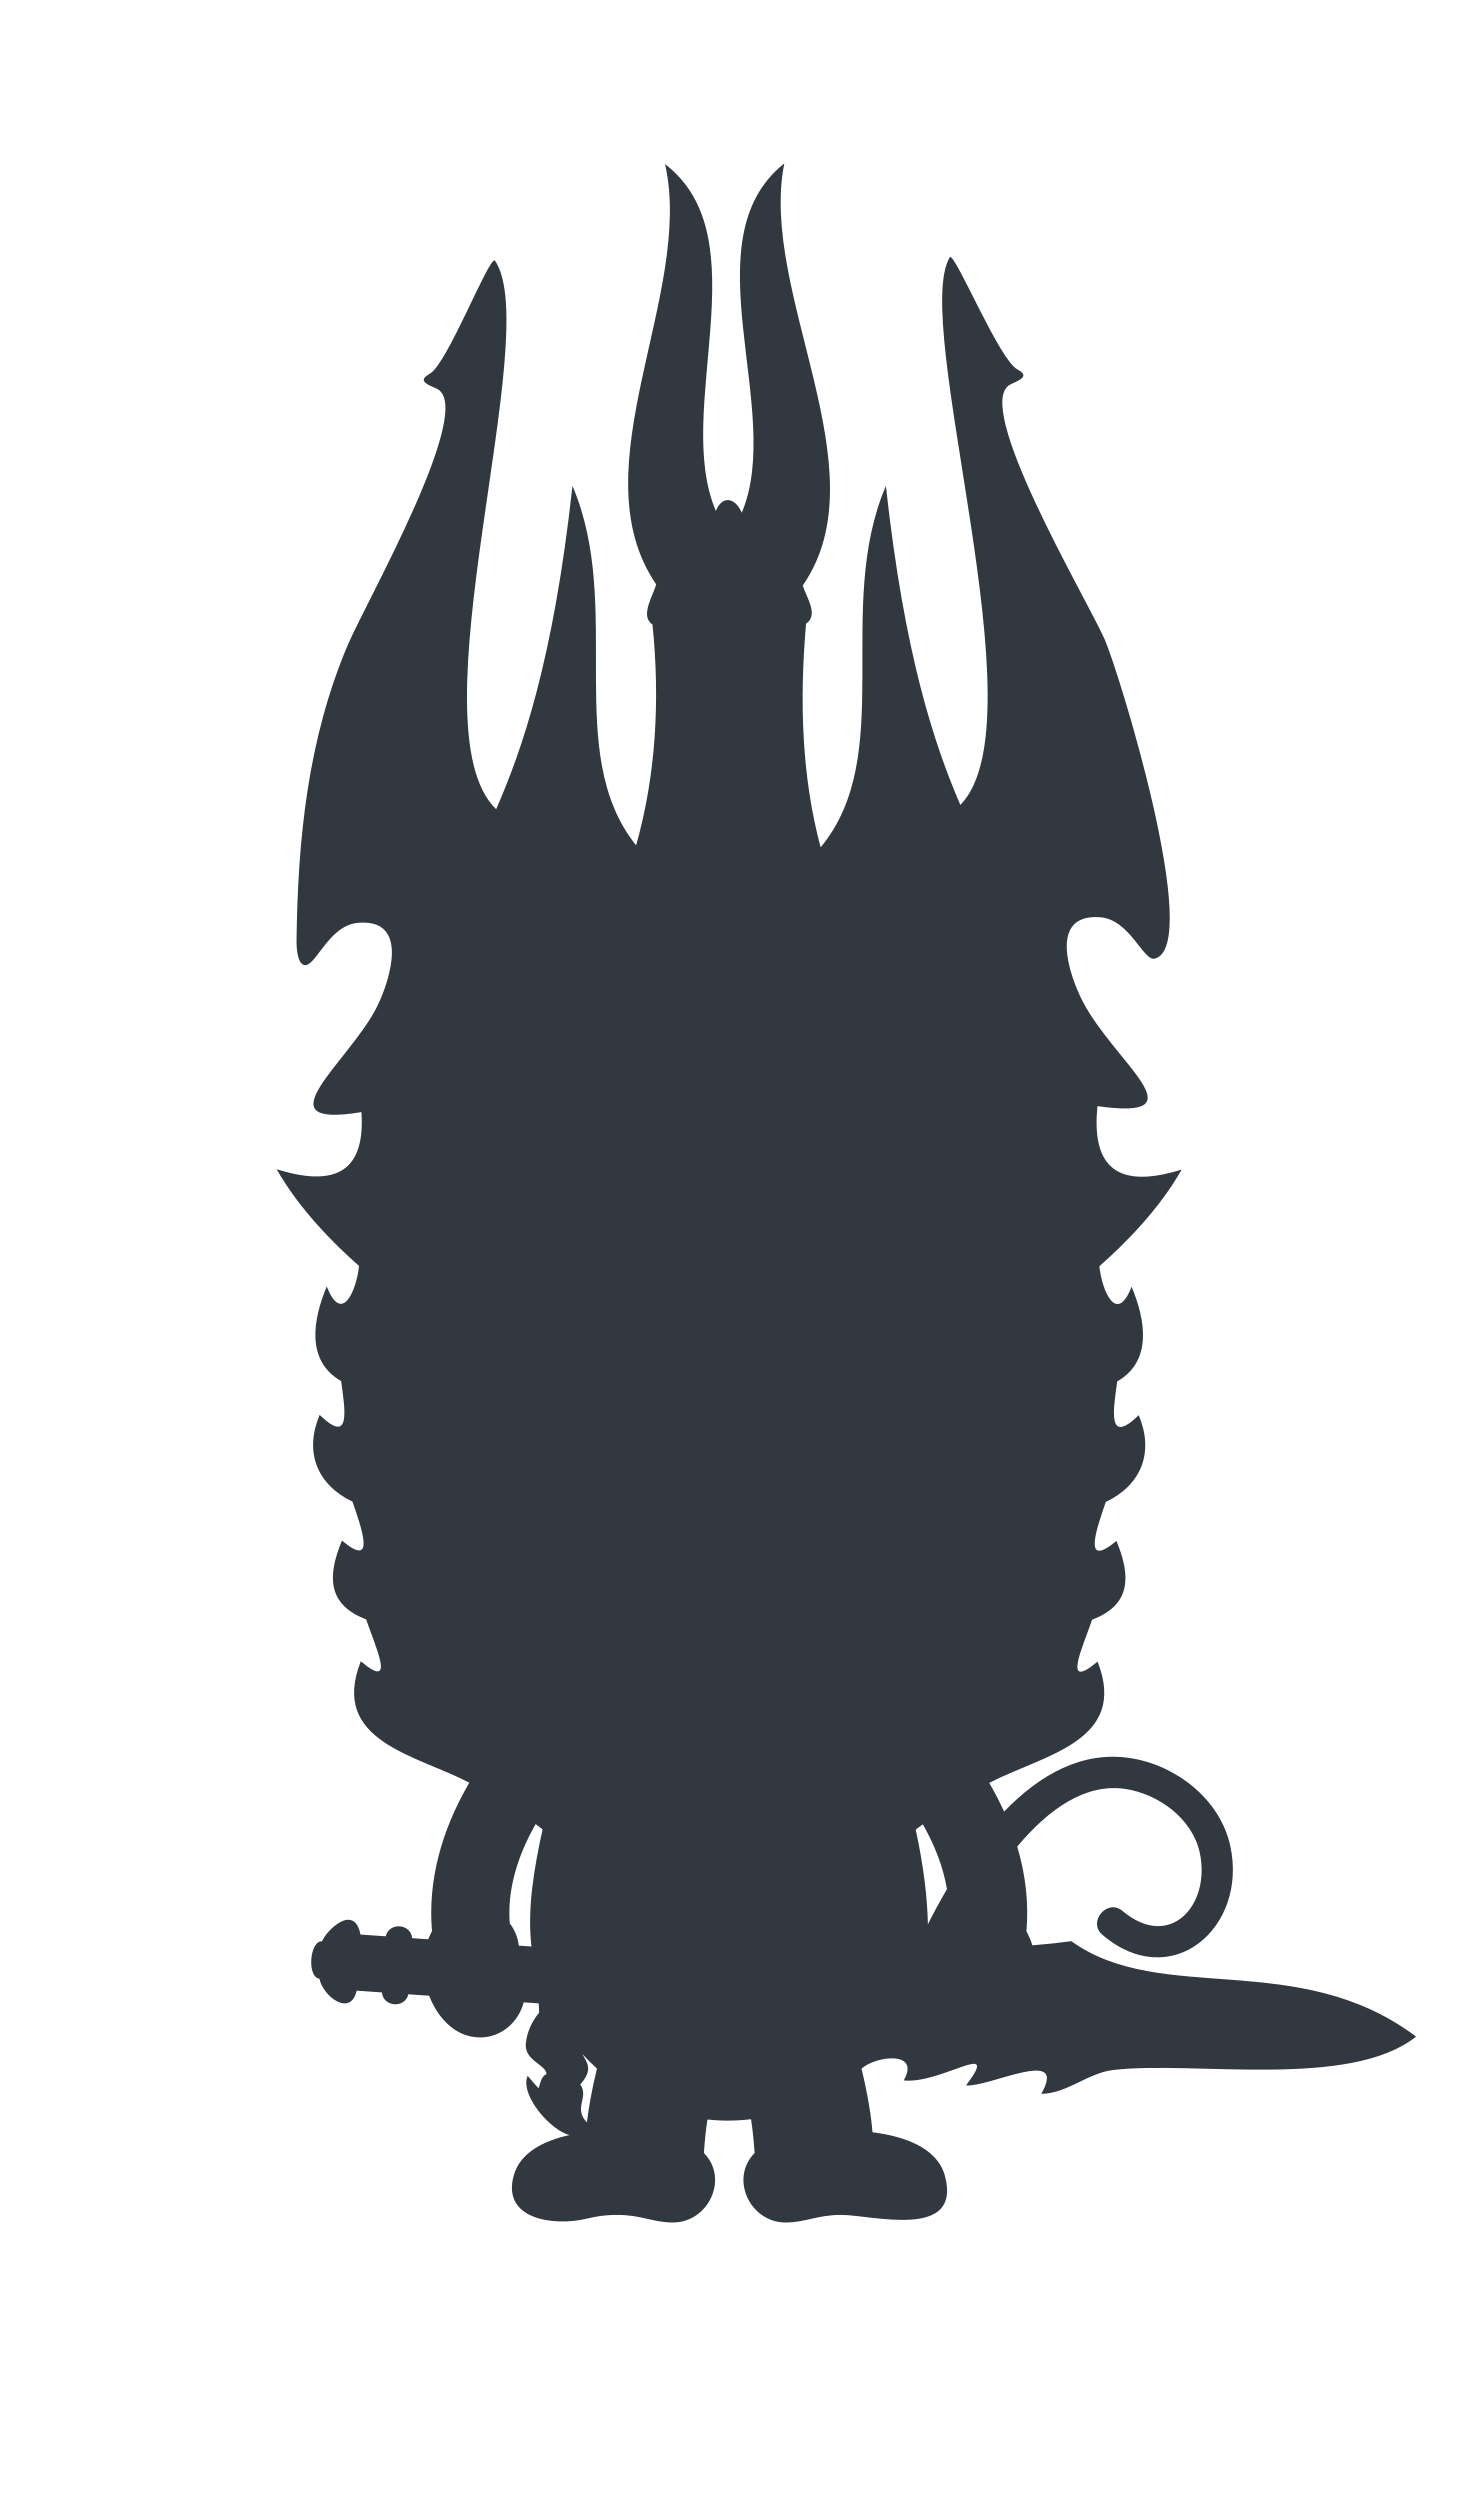
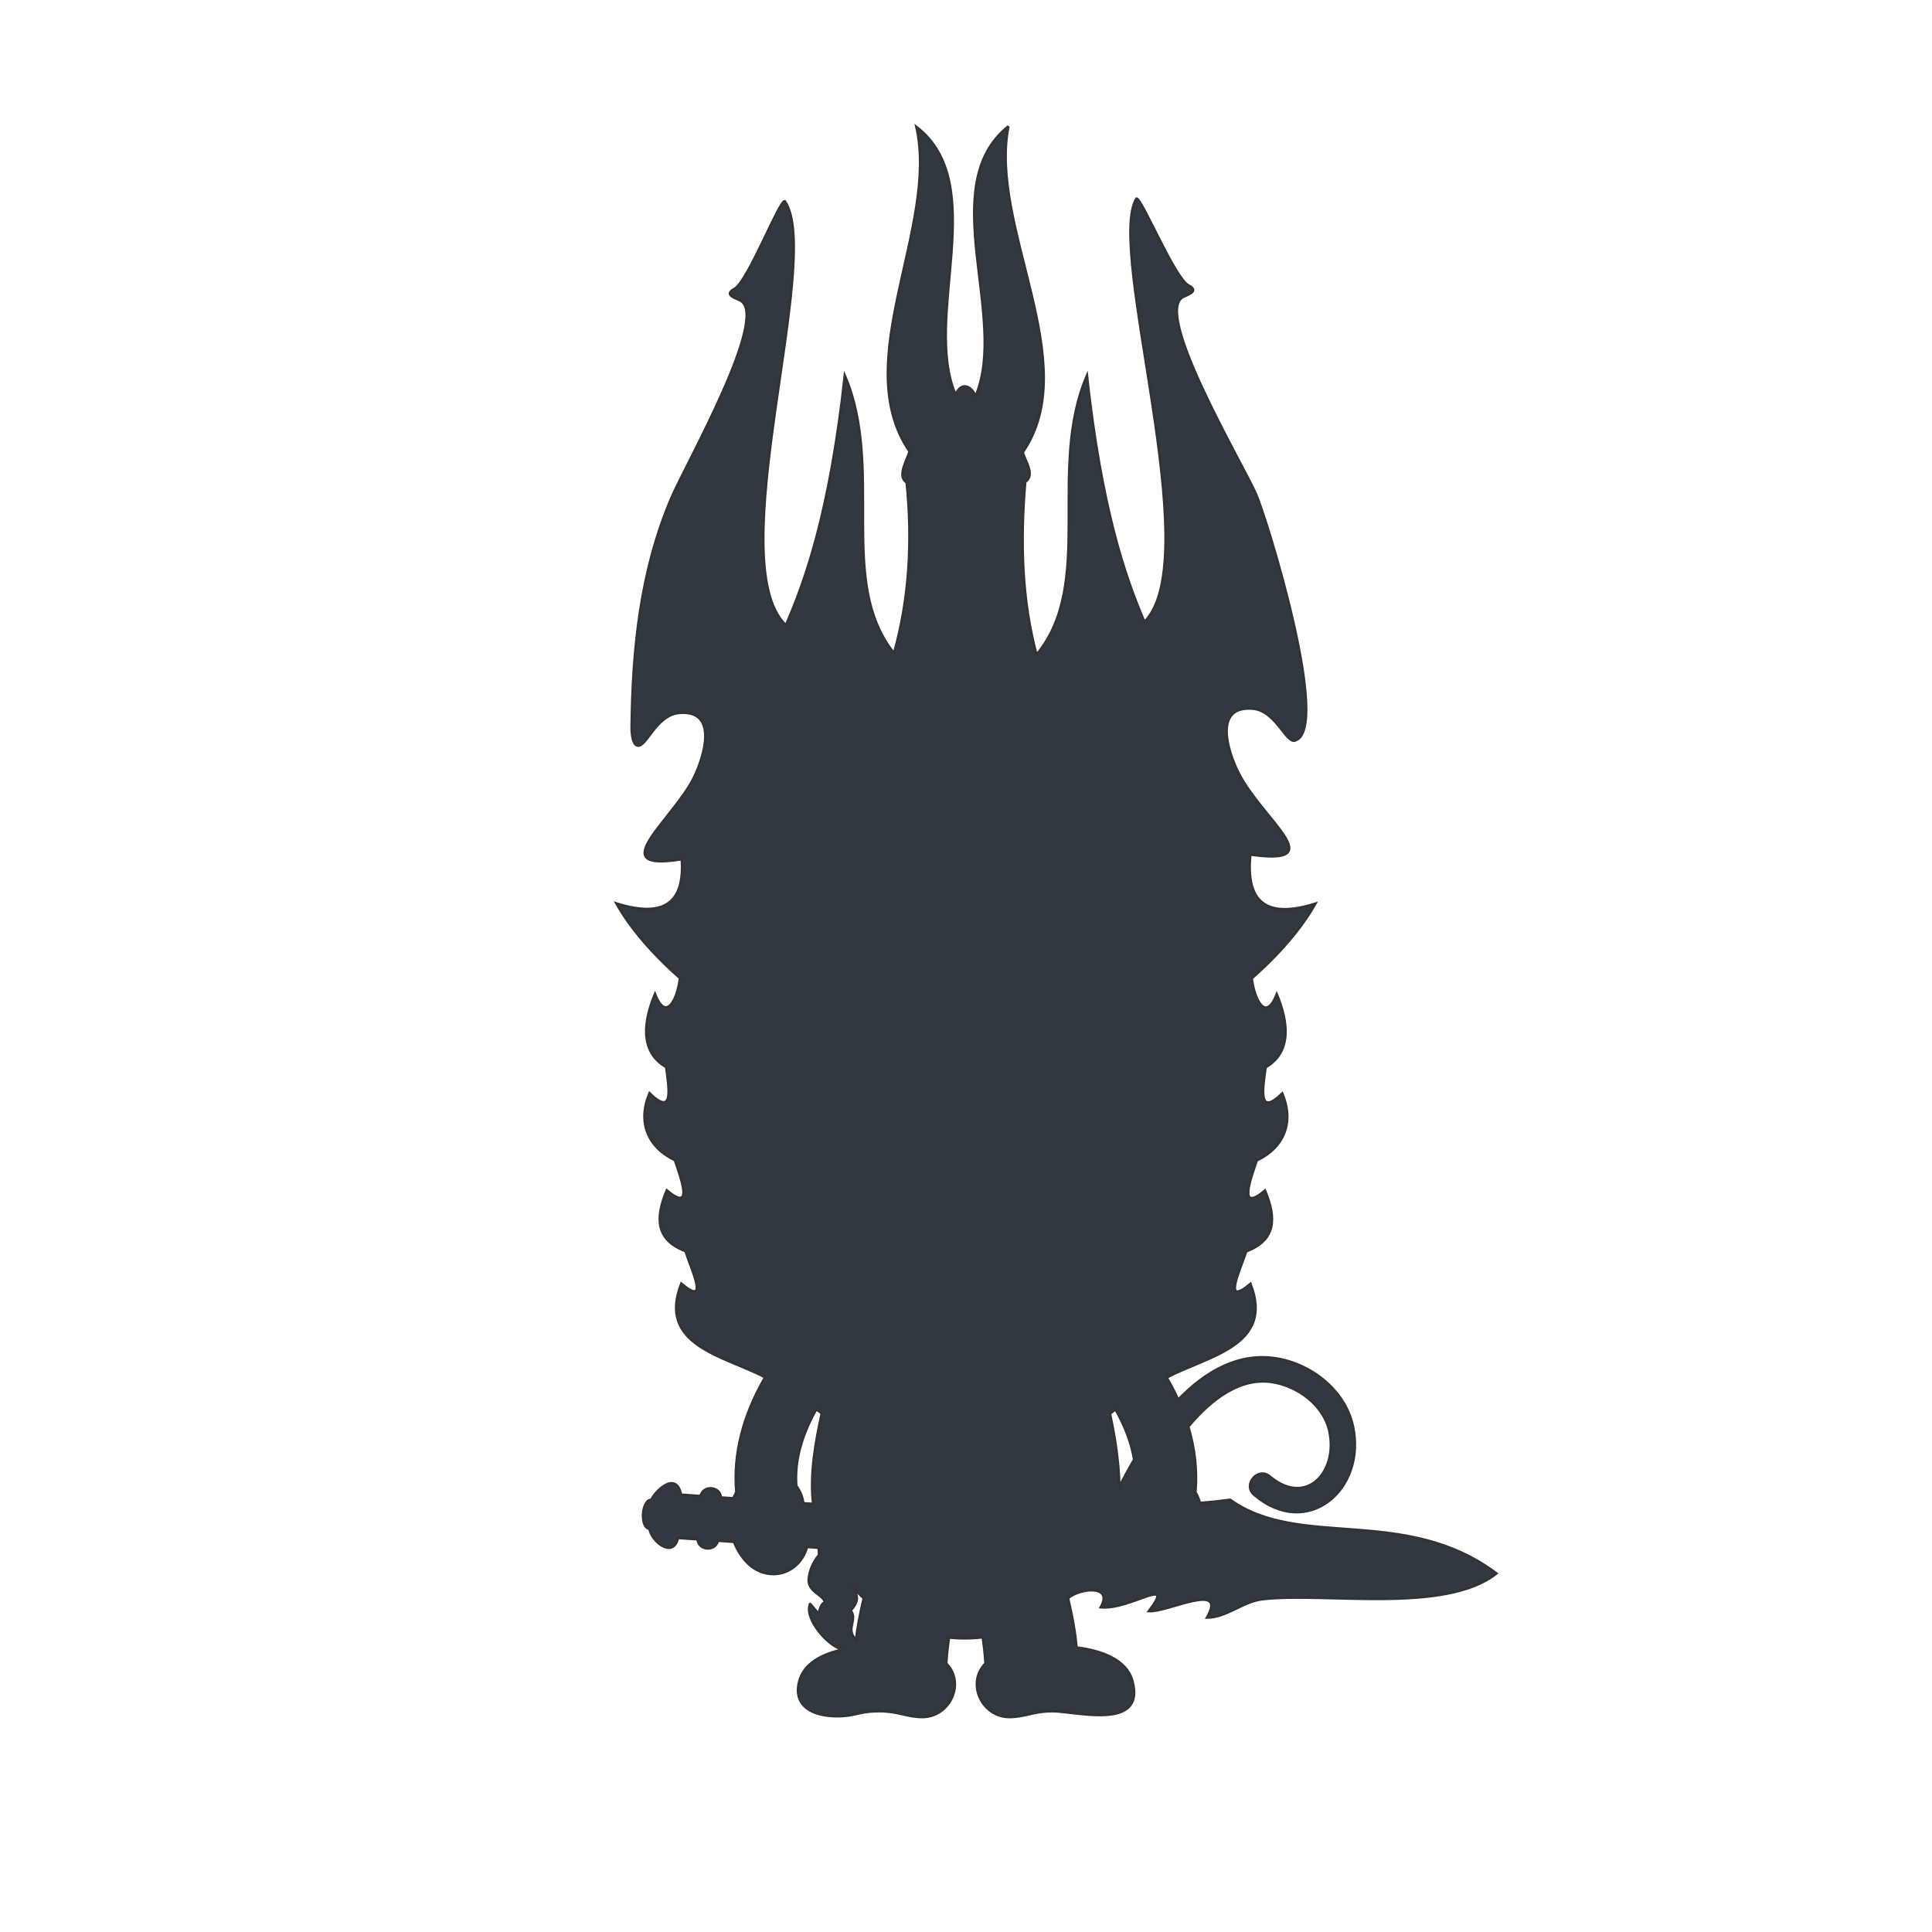
- <svg xmlns="http://www.w3.org/2000/svg" width="210" height="360" fill="none">
-   <path fill-rule="evenodd" d="M112.94 23.529c-3.736 18.667 14.186 44.131 2.653 60.789.51 1.657 2.357 4.237.48 5.497-.963 11.036-.64 22.022 2.1 32.2 11.024-13.305 1.875-34.467 9.395-52.041 2.678 24.492 7.015 37.316 10.72 45.934 11.8-11.974-7.285-69.408-1.496-78.914.936-.189 7.097 14.82 9.708 16.198 1.868.988.32 1.543-.952 2.142-5.767 2.719 10.727 30.504 13.508 36.697 1.975 4.407 14.28 44.234 7.228 46.01-1.646.413-3.573-5.623-7.848-5.954-7.52-.58-4.488 8.3-2.556 12.056 4.534 8.825 17.392 17.288 2.15 15.14-.766 7.732 1.87 12.356 12.135 9.13-3.262 5.768-8.255 10.76-11.858 13.927.34 3.347 2.433 8.602 4.643 2.95 1.977 4.723 3.058 10.692-2.075 13.634-.55 4.1-1.47 9.305 3.103 4.86 2.25 5.37.38 10.05-4.75 12.506-1.194 3.53-3.54 9.845 1.533 5.6 2.185 5.218 2.014 9.27-3.5 11.345l-.02.058c-1.165 3.54-4.483 10.438.81 5.975 4.523 11.543-7.9 13.445-15.6 17.47.798 1.37 1.512 2.748 2.14 4.133 5.176-5.373 11.293-8.776 18.197-7.7 6.6 1.022 12.924 5.957 14.376 12.653 2.55 11.766-8.47 21.258-18.394 12.812-2.25-1.87.713-5.35 2.918-3.425 6.808 5.7 12.71-.905 11.075-8.435-1.058-4.88-5.904-8.422-10.666-9.16-5.77-.89-11.12 2.908-15.615 8.296 1.214 4.07 1.674 8.164 1.32 12.204.357.63.644 1.308.857 2.01 1.896-.147 3.772-.345 5.614-.597 12.97 9.343 32.628.96 49.643 13.744-9.6 7.63-32.036 3.44-43.633 4.81-3.65.43-6.67 3.42-10.344 3.427 3.96-6.92-7.53-.903-10.832-1.21 5.188-6.85-3.513-.157-8.972-.717 2.472-4.318-3.983-3.564-6.08-1.7.9 3.687 1.43 7.017 1.58 9.163 4.525.564 9.33 2.208 10.428 6.26 2.53 9.333-10.526 5.64-14.937 5.64-3.457 0-5.132 1.093-8.012 1.093-5.087 0-8.097-6.3-4.453-10.003a54.545 54.545 0 0 0-.511-4.868c-2.055.247-4.214.27-6.278.04-.23 1.53-.404 3.137-.506 4.828 3.645 3.7.635 10.003-4.452 10.003-2.88 0-4.555-1.093-8.011-1.093-2.071 0-3.367.3-4.602.584-4.393 1.016-12.069.175-10.335-6.223.907-3.346 4.343-5.05 8.062-5.86-2.666-.594-7.173-5.687-6.068-8.494.049-.124.746.92 1.601 1.757.254-.705.326-1.676 1.136-2.05-.054-1.358-3.22-1.92-2.98-4.393.145-1.492.783-3.098 1.918-4.44l-.064-1.34-2.158-.15c-.707 2.757-3.141 5.056-6.271 5.053-3.581-.003-6.099-2.806-7.342-6.005l-2.997-.21c-.49 2.073-3.613 1.854-3.81-.266l-3.634-.255C50.5 290.5 46.5 287.5 46 284.93c-1.808-.165-1.437-5.475.377-5.387C47 278 51 274 51.909 278.575l3.634.254c.5-2.072 3.613-1.853 3.81.267l2.306.16a9.658 9.658 0 0 1 .553-1.15c-.62-7.108 1.271-14.38 5.369-21.4-7.711-4.028-20.152-5.93-15.627-17.478 5.267 4.442 1.97-2.406.808-5.935l-.034-.104c-5.507-2.076-5.664-6.134-3.485-11.34 5.073 4.247 2.711-2.085 1.516-5.607-5.122-2.46-6.977-7.138-4.732-12.5 4.576 4.448 3.65-.774 3.097-4.863-5.128-2.943-4.044-8.912-2.068-13.63 2.212 5.66 4.31.4 4.646-2.95-3.603-3.167-8.598-8.16-11.861-13.93 9.861 3.1 12.681-1.044 12.21-8.227-14.938 2.48-1.587-7.368 2.269-15.238 1.866-3.807 4.697-12.708-2.8-12.013-4.269.396-6.072 6.46-7.727 6.073-1.107-.26-1.095-3.15-1.093-3.407.173-14.683 1.608-29.103 7.394-42.712 2.664-6.247 18.61-34.245 12.77-36.885-1.282-.577-2.84-1.101-.998-2.127 2.539-1.393 8.356-16.534 9.386-16.344C78.5 48 59.145 104.718 71.447 116.527c3.761-8.623 8.244-21.468 10.988-46.553 7.467 17.45-1.502 38.438 9.165 51.76 2.862-10.107 3.464-20.917 2.36-31.798-1.859-1.238.088-4.129.531-5.787-11.447-16.753 5.524-41.825 1.274-60.521 13.91 10.706 1.101 35.388 7.316 49.942.97-2.365 2.846-1.846 3.73.26 6.226-14.675-7.728-39.252 6.127-50.3zM74.71 280.17l1.817.127c-.636-5.58.423-11.445 1.606-16.87l-1.003-.756c-2.749 4.817-4.086 9.692-3.727 14.273.704.936 1.166 2.052 1.307 3.227zm9.156 15.62c.634 1.21 1.634 2.21-.31 4.365 1.321 1.9-1.055 3.344.958 5.48.241-2.073.726-4.802 1.448-7.76a30.811 30.811 0 0 1-2.094-2.085zm49.019-33.093l-1.024.772c1.13 5.18 1.695 9.904 1.754 13.628.852-1.69 1.77-3.4 2.747-5.06-.515-3.073-1.7-6.22-3.477-9.34z" fill="#31383f" />
+ <svg xmlns="http://www.w3.org/2000/svg" width="4001" height="4000" fill="none">
+   <path fill-rule="evenodd" d="M2088.43 261.433c-41.5 207.41 157.63 490.34 29.5 675.43 5.64 18.416 26.18 47.077 5.33 61.076-10.7 122.62-7.12 244.68 23.32 357.78 122.5-147.84 20.82-382.976 104.38-578.235 29.77 272.135 77.95 414.625 119.1 510.375 131.12-133.04-80.95-771.193-16.63-876.814 10.4-2.098 78.86 164.668 107.87 179.98 20.76 10.976 3.56 17.14-10.58 23.8-64.08 30.21 119.2 338.933 150.1 407.754 21.94 48.97 158.67 491.5 80.3 511.23-18.3 4.6-39.7-62.48-87.2-66.16-83.57-6.46-49.86 92.22-28.4 133.96 50.38 98.04 193.25 192.08 23.88 168.2-8.5 85.9 20.77 137.28 134.83 101.42-36.24 64.1-91.72 119.56-131.75 154.75 3.77 37.2 27.03 95.58 51.58 32.8 21.98 52.47 33.98 118.8-23.05 151.48-6.1 45.46-16.33 103.4 34.48 54 25 59.67 4.23 111.68-52.77 138.97-13.27 39.22-39.33 109.4 17.03 62.2 24.28 58 22.38 103-38.9 126.06l-.2.64c-12.95 39.35-49.82 116 8.98 66.4 50.26 128.26-87.8 149.4-173.44 194.1 8.86 15.22 16.8 30.54 23.77 45.93 57.5-59.7 125.47-97.5 202.18-85.67 73.34 11.36 143.6 66.2 159.73 140.6 28.33 130.72-94.1 236.2-204.37 142.35-25.02-20.8 7.92-59.46 32.42-38.06 75.64 63.33 141.2-10.06 123.05-93.72-11.75-54.23-65.6-93.58-118.5-101.77-64.12-9.9-123.56 32.3-173.5 92.17 13.5 45.22 18.6 90.7 14.7 135.6 3.96 7 7.15 14.53 9.52 22.35 21.06-1.64 41.9-3.85 62.37-6.64 144.1 103.8 362.54 10.67 551.6 152.7-106.68 84.76-355.97 38.24-484.82 53.45-40.56 4.8-74.1 38-114.93 38.08 43.98-76.9-83.67-10.03-120.36-13.43 57.64-76.1-39.03-1.74-99.7-7.97 27.47-47.98-44.25-39.6-67.54-18.77 10 40.96 15.88 77.96 17.55 101.8 50.28 6.26 103.67 24.53 115.86 69.55 28.1 103.7-116.96 62.64-165.97 62.64-38.4 0-57.02 12.15-89.02 12.15-56.52 0-89.96-70-49.47-111.14-1.14-18.95-3.1-36.97-5.68-54.1-22.84 2.75-46.83 3-69.76.45-2.55 17-4.5 34.86-5.62 53.65 40.5 41.12 7.06 111.14-49.47 111.14-32 0-50.6-12.15-89-12.15-23.02 0-37.4 3.33-51.14 6.5-48.8 11.28-134.1 1.94-114.84-69.14 10.08-37.2 48.26-56.12 89.58-65.12-29.62-6.6-79.7-63.2-67.43-94.37.55-1.38 8.3 10.2 17.8 19.52 2.82-7.83 3.62-18.62 12.62-22.8-.6-15.1-35.78-21.34-33.1-48.82 1.6-16.57 8.7-34.42 21.3-49.33l-.72-14.87-23.97-1.68c-7.85 30.63-34.9 56.17-69.68 56.14-39.8-.03-67.77-31.18-81.58-66.72l-33.3-2.33c-5.44 23.03-40.14 20.6-42.33-2.96l-40.37-2.82c-9.37 42.72-53.82 9.38-59.36-19.18-20.1-1.83-15.97-60.84 4.18-59.86 6.92-17.13 51.36-61.58 61.46-10.74l40.37 2.82c5.45-23.02 40.14-20.6 42.33 2.96l25.62 1.8c1.78-4.4 3.83-8.7 6.15-12.78-6.9-78.98 14.13-159.78 59.66-237.78-85.67-44.76-223.9-65.9-173.63-194.2 58.53 49.36 21.88-26.73 8.98-65.95l-.38-1.15c-61.2-23.06-62.94-68.15-38.72-126 56.36 47.18 30.12-23.18 16.84-62.3-56.9-27.32-77.52-79.3-52.58-138.87 50.84 49.4 40.55-8.6 34.4-54.04-56.98-32.7-44.93-99.03-22.98-151.44 24.58 62.87 47.88 4.55 51.62-32.77-40.04-35.18-95.54-90.67-131.8-154.77 109.56 34.44 140.9-11.6 135.66-91.42-165.98 27.57-17.63-81.86 25.2-169.3 20.73-42.3 52.2-141.2-31.1-133.47-47.43 4.4-67.47 71.78-85.86 67.47-12.3-2.88-12.17-35-12.14-37.85 1.92-163.15 17.86-323.38 82.16-474.58 29.6-69.42 206.77-380.505 141.9-409.834-14.25-6.416-31.56-12.235-11.1-23.63 28.2-15.476 92.85-183.707 104.3-181.6 80.55 116.747-134.5 746.944 2.18 878.154 41.8-95.8 91.6-238.53 122.08-517.255 82.97 193.89-16.68 427.095 101.84 575.105 31.8-112.3 38.5-232.4 26.22-353.312-20.65-13.758 1-45.874 5.9-64.304-127.2-186.147 61.37-464.727 14.15-672.45 154.55 118.957 12.24 393.204 81.3 554.91 10.77-26.272 31.62-20.508 41.46 2.887 69.18-163.05-85.87-436.138 68.07-558.886zM1663.66 3113l20.2 1.4c-7.07-62 4.7-127.16 17.85-187.46l-11.14-8.4c-30.54 53.52-45.4 107.68-41.42 158.6 7.82 10.4 12.96 22.8 14.52 35.85zm101.74 173.57c7.04 13.43 18.16 24.54-3.45 48.5 14.67 21.1-11.73 37.15 10.64 60.9 2.67-23.03 8.06-53.36 16.08-86.23-8.14-7.36-15.9-15.1-23.27-23.16zm544.66-367.7l-11.38 8.58c12.56 57.56 18.83 110.04 19.48 151.42 9.47-18.8 19.66-37.67 30.53-56.22-5.72-34.15-18.88-69.1-38.63-103.78z" fill="#31383f" stroke="#333" stroke-width="5" />
</svg>
